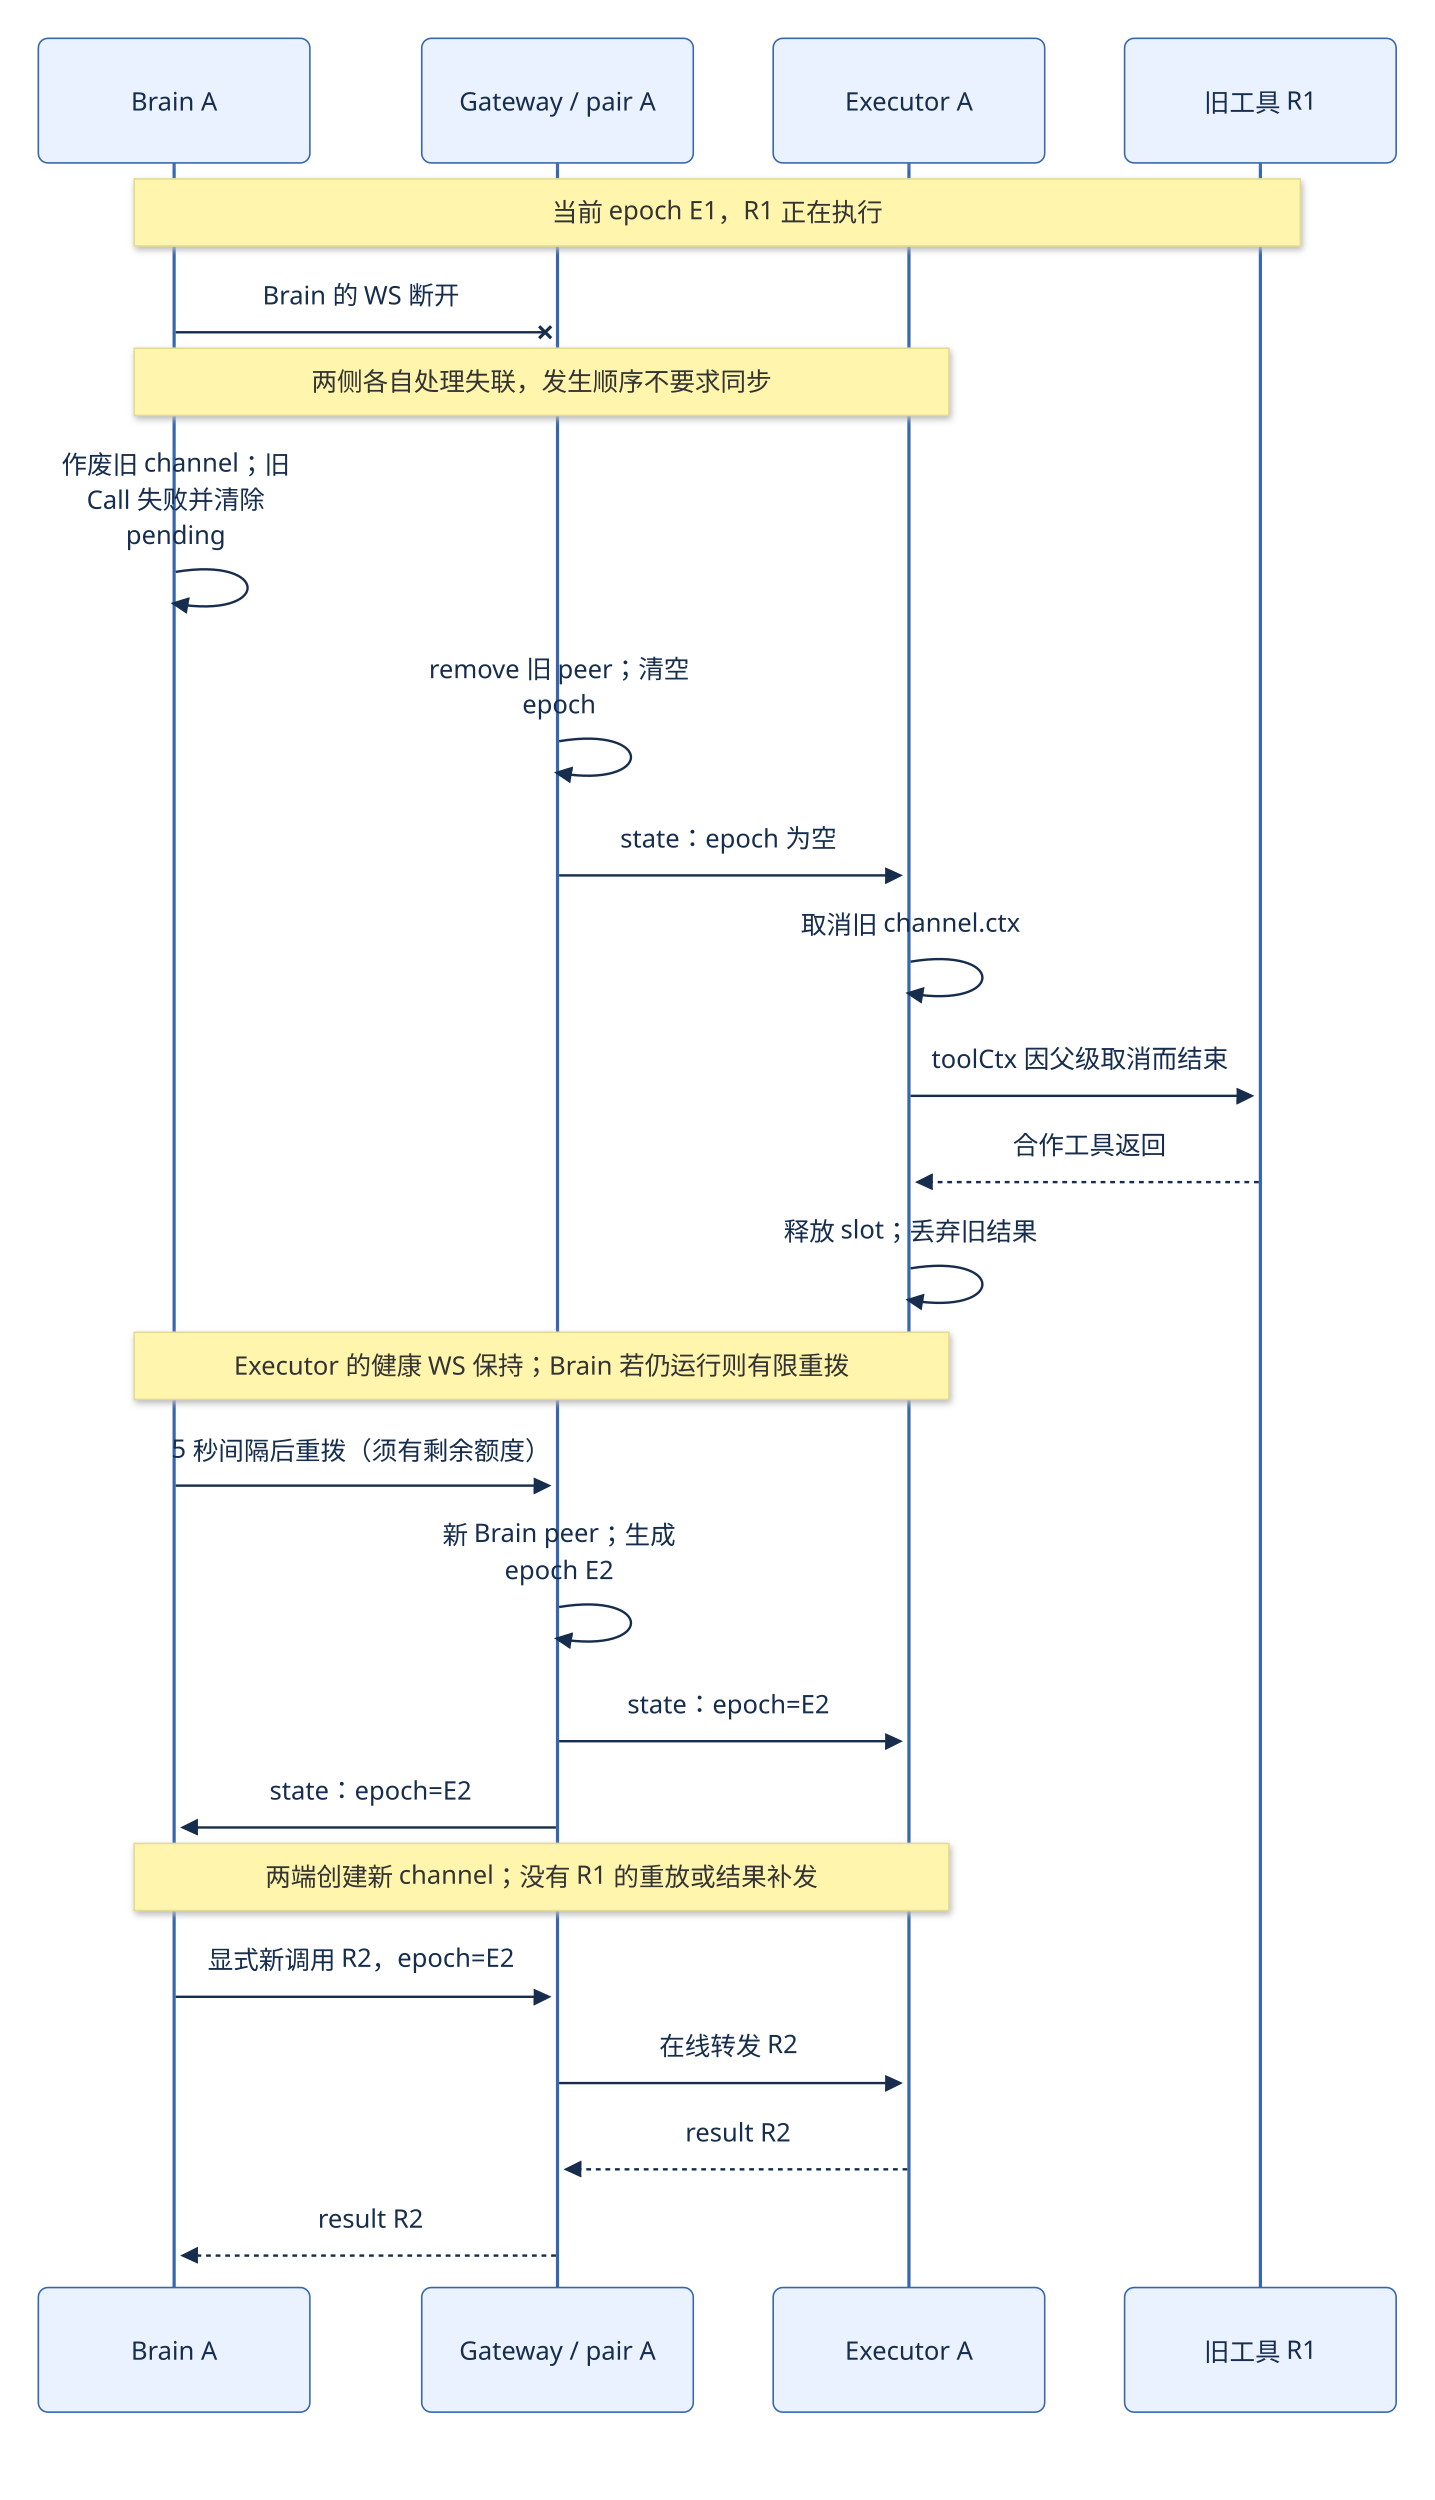
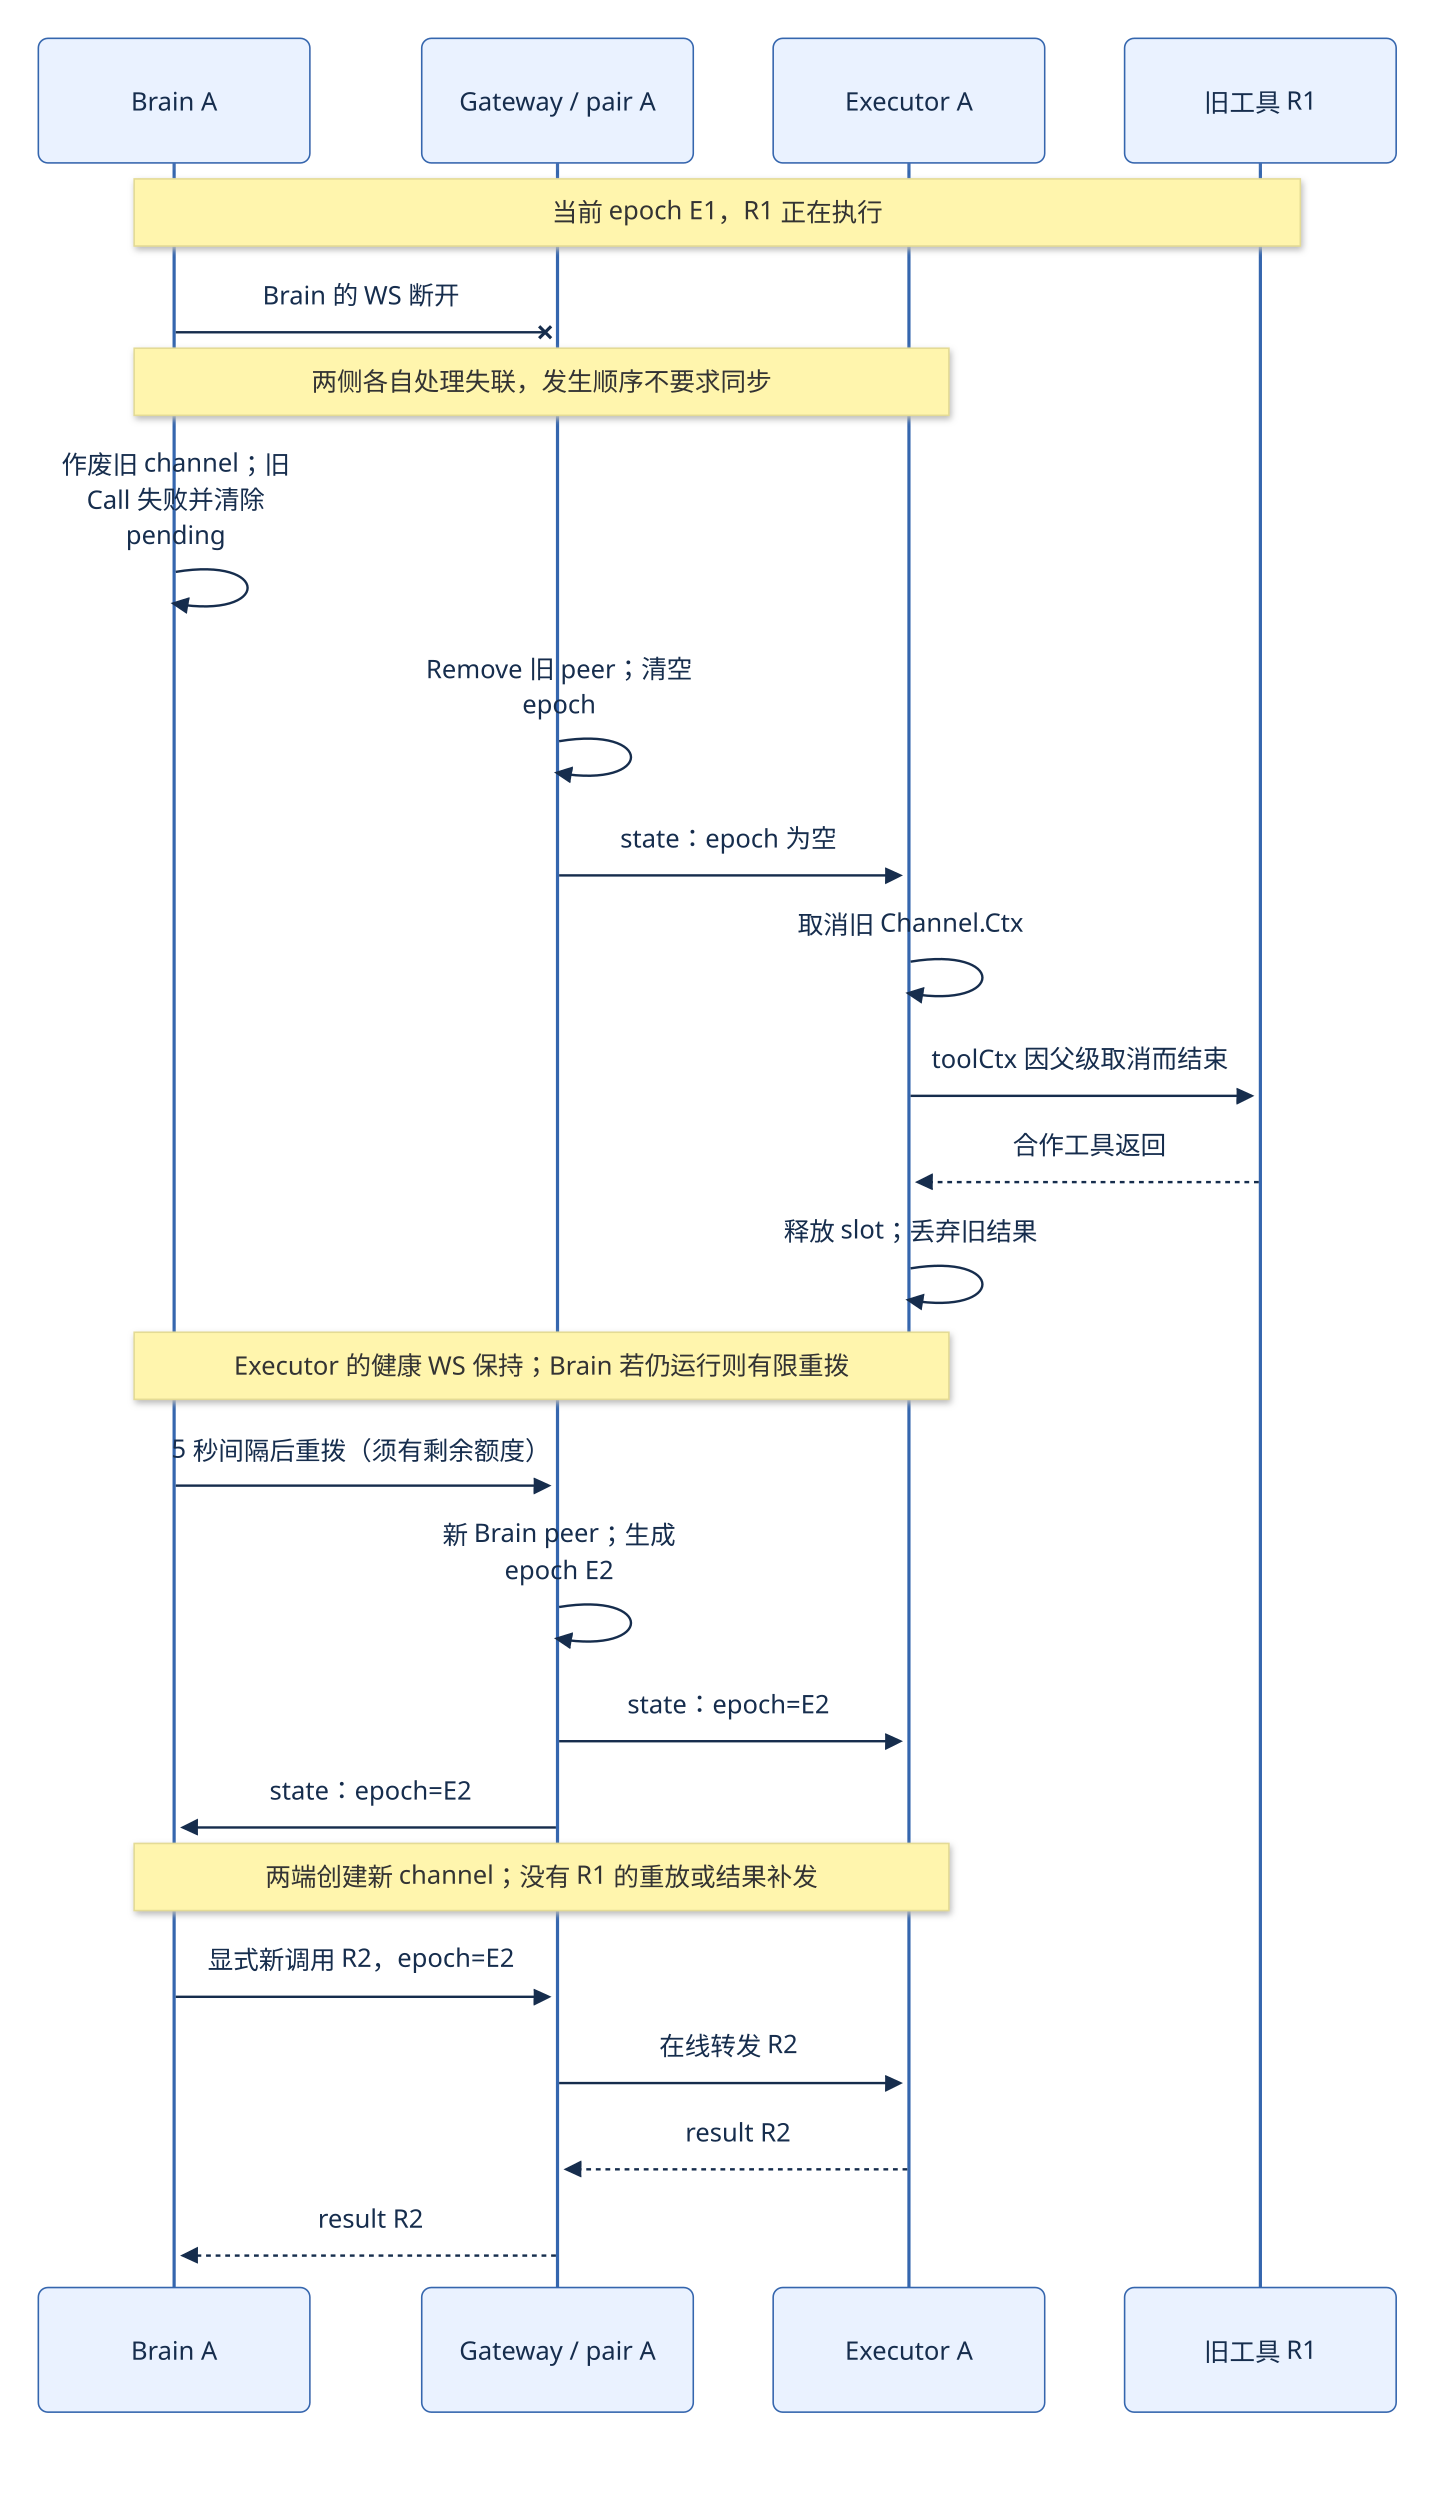
<svg xmlns="http://www.w3.org/2000/svg" id="my-svg" width="100%" style="max-width: 898px; background-color: white;" viewBox="-24 -24 898 1565" role="graphics-document document" aria-roledescription="sequence">
  <g>
    <rect x="680" y="1408" fill="#eaeaea" stroke="#666" width="170" height="78" name="T" rx="6" ry="6" class="actor actor-bottom" data-look="neo" filter="url(#my-svg-drop-shadow)" />
    <text x="765" y="1447" dominant-baseline="central" alignment-baseline="central" class="actor actor-box" style="text-anchor: middle; font-size: 16px; font-weight: 400;">
      <tspan x="765" dy="0">旧工具 R1</tspan>
    </text>
  </g>
  <g>
    <rect x="460" y="1408" fill="#eaeaea" stroke="#666" width="170" height="78" name="E" rx="6" ry="6" class="actor actor-bottom" data-look="neo" filter="url(#my-svg-drop-shadow)" />
    <text x="545" y="1447" dominant-baseline="central" alignment-baseline="central" class="actor actor-box" style="text-anchor: middle; font-size: 16px; font-weight: 400;">
      <tspan x="545" dy="0">Executor A</tspan>
    </text>
  </g>
  <g>
    <rect x="240" y="1408" fill="#eaeaea" stroke="#666" width="170" height="78" name="G" rx="6" ry="6" class="actor actor-bottom" data-look="neo" filter="url(#my-svg-drop-shadow)" />
    <text x="325" y="1447" dominant-baseline="central" alignment-baseline="central" class="actor actor-box" style="text-anchor: middle; font-size: 16px; font-weight: 400;">
      <tspan x="325" dy="0">Gateway / pair A</tspan>
    </text>
  </g>
  <g>
    <rect x="0" y="1408" fill="#eaeaea" stroke="#666" width="170" height="78" name="B" rx="6" ry="6" class="actor actor-bottom" data-look="neo" filter="url(#my-svg-drop-shadow)" />
    <text x="85" y="1447" dominant-baseline="central" alignment-baseline="central" class="actor actor-box" style="text-anchor: middle; font-size: 16px; font-weight: 400;">
      <tspan x="85" dy="0">Brain A</tspan>
    </text>
  </g>
  <g>
    <line id="actor3" x1="765" y1="78" x2="765" y2="1408" class="actor-line 200" stroke-width="0.5px" stroke="#999" name="T" data-et="life-line" data-id="T" />
    <g id="root-3" data-look="neo" data-et="participant" data-type="participant" data-id="T">
      <rect x="680" y="0" fill="#eaeaea" stroke="#666" width="170" height="78" name="T" rx="6" ry="6" class="actor actor-top" data-look="neo" filter="url(#my-svg-drop-shadow)" />
      <text x="765" y="39" dominant-baseline="central" alignment-baseline="central" class="actor actor-box" style="text-anchor: middle; font-size: 16px; font-weight: 400;">
        <tspan x="765" dy="0">旧工具 R1</tspan>
      </text>
    </g>
  </g>
  <g>
    <line id="actor2" x1="545" y1="78" x2="545" y2="1408" class="actor-line 200" stroke-width="0.5px" stroke="#999" name="E" data-et="life-line" data-id="E" />
    <g id="root-2" data-look="neo" data-et="participant" data-type="participant" data-id="E">
      <rect x="460" y="0" fill="#eaeaea" stroke="#666" width="170" height="78" name="E" rx="6" ry="6" class="actor actor-top" data-look="neo" filter="url(#my-svg-drop-shadow)" />
      <text x="545" y="39" dominant-baseline="central" alignment-baseline="central" class="actor actor-box" style="text-anchor: middle; font-size: 16px; font-weight: 400;">
        <tspan x="545" dy="0">Executor A</tspan>
      </text>
    </g>
  </g>
  <g>
    <line id="actor1" x1="325" y1="78" x2="325" y2="1408" class="actor-line 200" stroke-width="0.5px" stroke="#999" name="G" data-et="life-line" data-id="G" />
    <g id="root-1" data-look="neo" data-et="participant" data-type="participant" data-id="G">
      <rect x="240" y="0" fill="#eaeaea" stroke="#666" width="170" height="78" name="G" rx="6" ry="6" class="actor actor-top" data-look="neo" filter="url(#my-svg-drop-shadow)" />
      <text x="325" y="39" dominant-baseline="central" alignment-baseline="central" class="actor actor-box" style="text-anchor: middle; font-size: 16px; font-weight: 400;">
        <tspan x="325" dy="0">Gateway / pair A</tspan>
      </text>
    </g>
  </g>
  <g>
    <line id="actor0" x1="85" y1="78" x2="85" y2="1408" class="actor-line 200" stroke-width="0.5px" stroke="#999" name="B" data-et="life-line" data-id="B" />
    <g id="root-0" data-look="neo" data-et="participant" data-type="participant" data-id="B">
      <rect x="0" y="0" fill="#eaeaea" stroke="#666" width="170" height="78" name="B" rx="6" ry="6" class="actor actor-top" data-look="neo" filter="url(#my-svg-drop-shadow)" />
      <text x="85" y="39" dominant-baseline="central" alignment-baseline="central" class="actor actor-box" style="text-anchor: middle; font-size: 16px; font-weight: 400;">
        <tspan x="85" dy="0">Brain A</tspan>
      </text>
    </g>
  </g>
  <style>#my-svg{font-family:PingFang SC,Microsoft YaHei,sans-serif;font-size:17px;fill:#162d4d;}@keyframes edge-animation-frame{from{stroke-dashoffset:0;}}@keyframes dash{to{stroke-dashoffset:0;}}#my-svg .edge-animation-slow{stroke-dasharray:9,5!important;stroke-dashoffset:900;animation:dash 50s linear infinite;stroke-linecap:round;}#my-svg .edge-animation-fast{stroke-dasharray:9,5!important;stroke-dashoffset:900;animation:dash 20s linear infinite;stroke-linecap:round;}#my-svg .error-icon{fill:#f6f8fb;}#my-svg .error-text{fill:#090704;stroke:#090704;}#my-svg .edge-thickness-normal{stroke-width:1px;}#my-svg .edge-thickness-thick{stroke-width:3.5px;}#my-svg .edge-pattern-solid{stroke-dasharray:0;}#my-svg .edge-thickness-invisible{stroke-width:0;fill:none;}#my-svg .edge-pattern-dashed{stroke-dasharray:3;}#my-svg .edge-pattern-dotted{stroke-dasharray:2;}#my-svg .marker{fill:#596b80;stroke:#596b80;}#my-svg .marker.cross{stroke:#596b80;}#my-svg svg{font-family:PingFang SC,Microsoft YaHei,sans-serif;font-size:17px;}#my-svg p{margin:0;}#my-svg .actor{stroke:#3566ae;fill:#eaf2ff;stroke-width:1;}#my-svg rect.actor.outer-path[data-look="neo"]{filter:drop-shadow( 1px 2px 2px rgba(185,185,185,1));}#my-svg rect.note[data-look="neo"]{stroke:hsl(52.683, 60%, 73.922%);fill:#fff5ad;filter:drop-shadow( 1px 2px 2px rgba(185,185,185,1));}#my-svg text.actor&gt;tspan{fill:#162d4d;stroke:none;}#my-svg .actor-line{stroke:#3566ae;}#my-svg .innerArc{stroke-width:1.5;stroke-dasharray:none;}#my-svg .messageLine0{stroke-width:1.5;stroke-dasharray:none;stroke:#162d4d;}#my-svg .messageLine1{stroke-width:1.5;stroke-dasharray:2,2;stroke:#162d4d;}#my-svg [id$="-arrowhead"] path{fill:#162d4d;stroke:#162d4d;}#my-svg .sequenceNumber{fill:#a6947f;}#my-svg [id$="-sequencenumber"]{fill:#162d4d;}#my-svg [id$="-crosshead"] path{fill:#162d4d;stroke:#162d4d;}#my-svg .messageText{fill:#162d4d;stroke:none;}#my-svg .labelBox{stroke:#3566ae;fill:#eaf2ff;filter:drop-shadow( 1px 2px 2px rgba(185,185,185,1));}#my-svg .labelText,#my-svg .labelText&gt;tspan{fill:#162d4d;stroke:none;}#my-svg .loopText,#my-svg .loopText&gt;tspan{fill:#162d4d;stroke:none;}#my-svg .sectionTitle,#my-svg .sectionTitle&gt;tspan{fill:#162d4d;stroke:none;}#my-svg .loopLine{stroke-width:2px;stroke-dasharray:2,2;stroke:#3566ae;fill:#3566ae;}#my-svg .note{stroke:hsl(52.683, 60%, 73.922%);fill:#fff5ad;}#my-svg .noteText,#my-svg .noteText&gt;tspan{fill:#333;stroke:none;}#my-svg .activation0{fill:#fff2d9;stroke:hsl(39.474, 100%, 82.549%);}#my-svg .activation1{fill:#fff2d9;stroke:hsl(39.474, 100%, 82.549%);}#my-svg .activation2{fill:#fff2d9;stroke:hsl(39.474, 100%, 82.549%);}#my-svg .actorPopupMenu{position:absolute;}#my-svg .actorPopupMenuPanel{position:absolute;fill:#eaf2ff;box-shadow:0px 8px 16px 0px rgba(0,0,0,0.2);filter:drop-shadow(3px 5px 2px rgb(0 0 0 / 0.4));}#my-svg .actor-man circle,#my-svg line{fill:#eaf2ff;stroke-width:2px;}#my-svg g rect.rect{filter:drop-shadow( 1px 2px 2px rgba(185,185,185,1));stroke:#3566ae;}#my-svg .node .neo-node{stroke:#3566ae;}#my-svg [data-look="neo"].node rect,#my-svg [data-look="neo"].cluster rect,#my-svg [data-look="neo"].node polygon{stroke:url(#my-svg-gradient);filter:drop-shadow( 1px 2px 2px rgba(185,185,185,1));}#my-svg [data-look="neo"].swimlane.cluster rect{filter:none;}#my-svg [data-look="neo"].node path{stroke:url(#my-svg-gradient);stroke-width:1px;}#my-svg [data-look="neo"].node .outer-path{filter:drop-shadow( 1px 2px 2px rgba(185,185,185,1));}#my-svg [data-look="neo"].node .neo-line path{stroke:#3566ae;filter:none;}#my-svg [data-look="neo"].node circle{stroke:url(#my-svg-gradient);filter:drop-shadow( 1px 2px 2px rgba(185,185,185,1));}#my-svg [data-look="neo"].node circle .state-start{fill:#000000;}#my-svg [data-look="neo"].icon-shape .icon{fill:url(#my-svg-gradient);filter:drop-shadow( 1px 2px 2px rgba(185,185,185,1));}#my-svg [data-look="neo"].icon-shape .icon-neo path{stroke:url(#my-svg-gradient);filter:drop-shadow( 1px 2px 2px rgba(185,185,185,1));}#my-svg :root{--mermaid-font-family:"trebuchet ms",verdana,arial,sans-serif;}</style>
  <g />
  <defs>
    <symbol id="my-svg-computer" width="24" height="24">
      <path transform="scale(.5)" d="M2 2v13h20v-13h-20zm18 11h-16v-9h16v9zm-10.228 6l.466-1h3.524l.467 1h-4.457zm14.228 3h-24l2-6h2.104l-1.33 4h18.45l-1.297-4h2.073l2 6zm-5-10h-14v-7h14v7z" />
    </symbol>
  </defs>
  <defs>
    <symbol id="my-svg-database" fill-rule="evenodd" clip-rule="evenodd">
      <path transform="scale(.5)" d="M12.258.001l.256.004.255.005.253.008.251.01.249.012.247.015.246.016.242.019.241.02.239.023.236.024.233.027.231.028.229.031.225.032.223.034.22.036.217.038.214.04.211.041.208.043.205.045.201.046.198.048.194.05.191.051.187.053.183.054.18.056.175.057.172.059.168.06.163.061.16.063.155.064.15.066.074.033.073.033.071.034.07.034.069.035.068.035.067.035.066.035.064.036.064.036.062.036.06.036.06.037.058.037.058.037.055.038.055.038.053.038.052.038.051.039.05.039.048.039.047.039.045.04.044.04.043.04.041.04.04.041.039.041.037.041.036.041.034.041.033.042.032.042.03.042.029.042.027.042.026.043.024.043.023.043.021.043.02.043.018.044.017.043.015.044.013.044.012.044.011.045.009.044.007.045.006.045.004.045.002.045.001.045v17l-.001.045-.002.045-.004.045-.006.045-.007.045-.009.044-.011.045-.012.044-.013.044-.015.044-.017.043-.018.044-.02.043-.021.043-.023.043-.024.043-.026.043-.027.042-.029.042-.03.042-.032.042-.033.042-.034.041-.036.041-.037.041-.039.041-.04.041-.041.04-.043.04-.044.04-.045.04-.047.039-.048.039-.05.039-.051.039-.052.038-.053.038-.055.038-.055.038-.058.037-.058.037-.06.037-.06.036-.062.036-.064.036-.064.036-.066.035-.067.035-.068.035-.069.035-.07.034-.071.034-.073.033-.074.033-.15.066-.155.064-.16.063-.163.061-.168.06-.172.059-.175.057-.18.056-.183.054-.187.053-.191.051-.194.05-.198.048-.201.046-.205.045-.208.043-.211.041-.214.04-.217.038-.22.036-.223.034-.225.032-.229.031-.231.028-.233.027-.236.024-.239.023-.241.02-.242.019-.246.016-.247.015-.249.012-.251.01-.253.008-.255.005-.256.004-.258.001-.258-.001-.256-.004-.255-.005-.253-.008-.251-.01-.249-.012-.247-.015-.245-.016-.243-.019-.241-.02-.238-.023-.236-.024-.234-.027-.231-.028-.228-.031-.226-.032-.223-.034-.22-.036-.217-.038-.214-.04-.211-.041-.208-.043-.204-.045-.201-.046-.198-.048-.195-.05-.19-.051-.187-.053-.184-.054-.179-.056-.176-.057-.172-.059-.167-.06-.164-.061-.159-.063-.155-.064-.151-.066-.074-.033-.072-.033-.072-.034-.07-.034-.069-.035-.068-.035-.067-.035-.066-.035-.064-.036-.063-.036-.062-.036-.061-.036-.06-.037-.058-.037-.057-.037-.056-.038-.055-.038-.053-.038-.052-.038-.051-.039-.049-.039-.049-.039-.046-.039-.046-.04-.044-.04-.043-.04-.041-.04-.04-.041-.039-.041-.037-.041-.036-.041-.034-.041-.033-.042-.032-.042-.03-.042-.029-.042-.027-.042-.026-.043-.024-.043-.023-.043-.021-.043-.02-.043-.018-.044-.017-.043-.015-.044-.013-.044-.012-.044-.011-.045-.009-.044-.007-.045-.006-.045-.004-.045-.002-.045-.001-.045v-17l.001-.045.002-.045.004-.045.006-.045.007-.045.009-.044.011-.045.012-.044.013-.044.015-.044.017-.043.018-.044.02-.043.021-.043.023-.043.024-.043.026-.043.027-.042.029-.042.03-.042.032-.042.033-.042.034-.041.036-.041.037-.041.039-.041.04-.041.041-.04.043-.04.044-.04.046-.04.046-.039.049-.039.049-.039.051-.039.052-.038.053-.038.055-.038.056-.038.057-.037.058-.037.06-.037.061-.036.062-.036.063-.036.064-.036.066-.035.067-.035.068-.035.069-.035.07-.034.072-.034.072-.033.074-.033.151-.066.155-.064.159-.063.164-.061.167-.06.172-.059.176-.057.179-.056.184-.054.187-.053.19-.051.195-.05.198-.048.201-.046.204-.045.208-.043.211-.041.214-.04.217-.038.22-.036.223-.034.226-.032.228-.031.231-.028.234-.027.236-.024.238-.023.241-.02.243-.019.245-.016.247-.015.249-.012.251-.01.253-.008.255-.005.256-.004.258-.001.258.001zm-9.258 20.499v.01l.001.021.003.021.004.022.005.021.006.022.007.022.009.023.01.022.011.023.012.023.013.023.015.023.016.024.017.023.018.024.019.024.021.024.022.025.023.024.024.025.052.049.056.05.061.051.066.051.07.051.075.051.079.052.084.052.088.052.092.052.097.052.102.051.105.052.11.052.114.051.119.051.123.051.127.05.131.05.135.05.139.048.144.049.147.047.152.047.155.047.16.045.163.045.167.043.171.043.176.041.178.041.183.039.187.039.19.037.194.035.197.035.202.033.204.031.209.03.212.029.216.027.219.025.222.024.226.021.23.02.233.018.236.016.24.015.243.012.246.01.249.008.253.005.256.004.259.001.26-.001.257-.004.254-.005.25-.008.247-.011.244-.012.241-.014.237-.016.233-.018.231-.021.226-.021.224-.024.22-.026.216-.027.212-.028.21-.031.205-.031.202-.034.198-.034.194-.036.191-.037.187-.039.183-.04.179-.04.175-.042.172-.043.168-.044.163-.045.16-.046.155-.046.152-.047.148-.048.143-.049.139-.049.136-.05.131-.05.126-.05.123-.051.118-.052.114-.051.11-.052.106-.052.101-.052.096-.052.092-.052.088-.053.083-.051.079-.052.074-.052.07-.051.065-.051.06-.051.056-.05.051-.05.023-.024.023-.025.021-.024.02-.024.019-.024.018-.024.017-.024.015-.023.014-.024.013-.023.012-.023.01-.023.01-.022.008-.022.006-.022.006-.022.004-.022.004-.021.001-.021.001-.021v-4.127l-.077.055-.08.053-.083.054-.085.053-.087.052-.09.052-.093.051-.095.05-.097.05-.1.049-.102.049-.105.048-.106.047-.109.047-.111.046-.114.045-.115.045-.118.044-.12.043-.122.042-.124.042-.126.041-.128.04-.13.04-.132.038-.134.038-.135.037-.138.037-.139.035-.142.035-.143.034-.144.033-.147.032-.148.031-.15.03-.151.03-.153.029-.154.027-.156.027-.158.026-.159.025-.161.024-.162.023-.163.022-.165.021-.166.02-.167.019-.169.018-.169.017-.171.016-.173.015-.173.014-.175.013-.175.012-.177.011-.178.01-.179.008-.179.008-.181.006-.182.005-.182.004-.184.003-.184.002h-.37l-.184-.002-.184-.003-.182-.004-.182-.005-.181-.006-.179-.008-.179-.008-.178-.01-.176-.011-.176-.012-.175-.013-.173-.014-.172-.015-.171-.016-.17-.017-.169-.018-.167-.019-.166-.02-.165-.021-.163-.022-.162-.023-.161-.024-.159-.025-.157-.026-.156-.027-.155-.027-.153-.029-.151-.03-.15-.03-.148-.031-.146-.032-.145-.033-.143-.034-.141-.035-.14-.035-.137-.037-.136-.037-.134-.038-.132-.038-.13-.04-.128-.04-.126-.041-.124-.042-.122-.042-.12-.044-.117-.043-.116-.045-.113-.045-.112-.046-.109-.047-.106-.047-.105-.048-.102-.049-.1-.049-.097-.05-.095-.05-.093-.052-.09-.051-.087-.052-.085-.053-.083-.054-.08-.054-.077-.054v4.127zm0-5.654v.011l.001.021.003.021.004.021.005.022.006.022.007.022.009.022.01.022.011.023.012.023.013.023.015.024.016.023.017.024.018.024.019.024.021.024.022.024.023.025.024.024.052.05.056.05.061.05.066.051.07.051.075.052.079.051.084.052.088.052.092.052.097.052.102.052.105.052.11.051.114.051.119.052.123.05.127.051.131.05.135.049.139.049.144.048.147.048.152.047.155.046.16.045.163.045.167.044.171.042.176.042.178.04.183.04.187.038.19.037.194.036.197.034.202.033.204.032.209.03.212.028.216.027.219.025.222.024.226.022.23.02.233.018.236.016.24.014.243.012.246.01.249.008.253.006.256.003.259.001.26-.001.257-.003.254-.006.25-.008.247-.01.244-.012.241-.015.237-.016.233-.018.231-.02.226-.022.224-.024.22-.025.216-.027.212-.029.21-.03.205-.032.202-.033.198-.035.194-.036.191-.037.187-.039.183-.039.179-.041.175-.042.172-.043.168-.044.163-.045.16-.045.155-.047.152-.047.148-.048.143-.048.139-.05.136-.049.131-.05.126-.051.123-.051.118-.051.114-.052.11-.052.106-.052.101-.052.096-.052.092-.052.088-.052.083-.052.079-.052.074-.051.07-.052.065-.051.06-.05.056-.051.051-.049.023-.025.023-.024.021-.025.02-.024.019-.024.018-.024.017-.024.015-.023.014-.023.013-.024.012-.022.01-.023.01-.023.008-.022.006-.022.006-.022.004-.021.004-.022.001-.021.001-.021v-4.139l-.077.054-.08.054-.083.054-.085.052-.087.053-.09.051-.093.051-.095.051-.097.05-.1.049-.102.049-.105.048-.106.047-.109.047-.111.046-.114.045-.115.044-.118.044-.12.044-.122.042-.124.042-.126.041-.128.04-.13.039-.132.039-.134.038-.135.037-.138.036-.139.036-.142.035-.143.033-.144.033-.147.033-.148.031-.15.03-.151.03-.153.028-.154.028-.156.027-.158.026-.159.025-.161.024-.162.023-.163.022-.165.021-.166.02-.167.019-.169.018-.169.017-.171.016-.173.015-.173.014-.175.013-.175.012-.177.011-.178.009-.179.009-.179.007-.181.007-.182.005-.182.004-.184.003-.184.002h-.37l-.184-.002-.184-.003-.182-.004-.182-.005-.181-.007-.179-.007-.179-.009-.178-.009-.176-.011-.176-.012-.175-.013-.173-.014-.172-.015-.171-.016-.17-.017-.169-.018-.167-.019-.166-.02-.165-.021-.163-.022-.162-.023-.161-.024-.159-.025-.157-.026-.156-.027-.155-.028-.153-.028-.151-.03-.15-.03-.148-.031-.146-.033-.145-.033-.143-.033-.141-.035-.14-.036-.137-.036-.136-.037-.134-.038-.132-.039-.13-.039-.128-.04-.126-.041-.124-.042-.122-.043-.12-.043-.117-.044-.116-.044-.113-.046-.112-.046-.109-.046-.106-.047-.105-.048-.102-.049-.1-.049-.097-.05-.095-.051-.093-.051-.09-.051-.087-.053-.085-.052-.083-.054-.08-.054-.077-.054v4.139zm0-5.666v.011l.001.02.003.022.004.021.005.022.006.021.007.022.009.023.01.022.011.023.012.023.013.023.015.023.016.024.017.024.018.023.019.024.021.025.022.024.023.024.024.025.052.05.056.05.061.05.066.051.07.051.075.052.079.051.084.052.088.052.092.052.097.052.102.052.105.051.11.052.114.051.119.051.123.051.127.05.131.05.135.05.139.049.144.048.147.048.152.047.155.046.16.045.163.045.167.043.171.043.176.042.178.04.183.04.187.038.19.037.194.036.197.034.202.033.204.032.209.03.212.028.216.027.219.025.222.024.226.021.23.02.233.018.236.017.24.014.243.012.246.01.249.008.253.006.256.003.259.001.26-.001.257-.003.254-.006.25-.008.247-.01.244-.013.241-.014.237-.016.233-.018.231-.02.226-.022.224-.024.22-.025.216-.027.212-.029.21-.03.205-.032.202-.033.198-.035.194-.036.191-.037.187-.039.183-.039.179-.041.175-.042.172-.043.168-.044.163-.045.16-.045.155-.047.152-.047.148-.048.143-.049.139-.049.136-.049.131-.051.126-.05.123-.051.118-.052.114-.051.11-.052.106-.052.101-.052.096-.052.092-.052.088-.052.083-.052.079-.052.074-.052.07-.051.065-.051.06-.051.056-.05.051-.049.023-.025.023-.025.021-.024.02-.024.019-.024.018-.024.017-.024.015-.023.014-.024.013-.023.012-.023.01-.022.01-.023.008-.022.006-.022.006-.022.004-.022.004-.021.001-.021.001-.021v-4.153l-.077.054-.08.054-.083.053-.085.053-.087.053-.09.051-.093.051-.095.051-.097.05-.1.049-.102.048-.105.048-.106.048-.109.046-.111.046-.114.046-.115.044-.118.044-.12.043-.122.043-.124.042-.126.041-.128.04-.13.039-.132.039-.134.038-.135.037-.138.036-.139.036-.142.034-.143.034-.144.033-.147.032-.148.032-.15.03-.151.03-.153.028-.154.028-.156.027-.158.026-.159.024-.161.024-.162.023-.163.023-.165.021-.166.02-.167.019-.169.018-.169.017-.171.016-.173.015-.173.014-.175.013-.175.012-.177.01-.178.01-.179.009-.179.007-.181.006-.182.006-.182.004-.184.003-.184.001-.185.001-.185-.001-.184-.001-.184-.003-.182-.004-.182-.006-.181-.006-.179-.007-.179-.009-.178-.01-.176-.01-.176-.012-.175-.013-.173-.014-.172-.015-.171-.016-.17-.017-.169-.018-.167-.019-.166-.02-.165-.021-.163-.023-.162-.023-.161-.024-.159-.024-.157-.026-.156-.027-.155-.028-.153-.028-.151-.03-.15-.03-.148-.032-.146-.032-.145-.033-.143-.034-.141-.034-.14-.036-.137-.036-.136-.037-.134-.038-.132-.039-.13-.039-.128-.041-.126-.041-.124-.041-.122-.043-.12-.043-.117-.044-.116-.044-.113-.046-.112-.046-.109-.046-.106-.048-.105-.048-.102-.048-.1-.05-.097-.049-.095-.051-.093-.051-.09-.052-.087-.052-.085-.053-.083-.053-.08-.054-.077-.054v4.153zm8.74-8.179l-.257.004-.254.005-.25.008-.247.011-.244.012-.241.014-.237.016-.233.018-.231.021-.226.022-.224.023-.22.026-.216.027-.212.028-.21.031-.205.032-.202.033-.198.034-.194.036-.191.038-.187.038-.183.04-.179.041-.175.042-.172.043-.168.043-.163.045-.16.046-.155.046-.152.048-.148.048-.143.048-.139.049-.136.05-.131.05-.126.051-.123.051-.118.051-.114.052-.11.052-.106.052-.101.052-.096.052-.092.052-.088.052-.083.052-.079.052-.074.051-.07.052-.065.051-.06.05-.056.05-.051.05-.023.025-.023.024-.021.024-.02.025-.019.024-.018.024-.017.023-.015.024-.014.023-.013.023-.012.023-.01.023-.01.022-.008.022-.006.023-.006.021-.004.022-.004.021-.001.021-.001.021.001.021.001.021.004.021.004.022.006.021.006.023.008.022.01.022.01.023.012.023.013.023.014.023.015.024.017.023.018.024.019.024.02.025.021.024.023.024.023.025.051.05.056.05.06.05.065.051.07.052.074.051.079.052.083.052.088.052.092.052.096.052.101.052.106.052.11.052.114.052.118.051.123.051.126.051.131.05.136.05.139.049.143.048.148.048.152.048.155.046.16.046.163.045.168.043.172.043.175.042.179.041.183.04.187.038.191.038.194.036.198.034.202.033.205.032.21.031.212.028.216.027.22.026.224.023.226.022.231.021.233.018.237.016.241.014.244.012.247.011.25.008.254.005.257.004.26.001.26-.001.257-.004.254-.005.25-.008.247-.011.244-.012.241-.014.237-.016.233-.018.231-.021.226-.022.224-.023.22-.026.216-.027.212-.028.21-.031.205-.032.202-.033.198-.034.194-.036.191-.038.187-.038.183-.04.179-.041.175-.042.172-.043.168-.043.163-.045.16-.046.155-.046.152-.048.148-.048.143-.048.139-.049.136-.05.131-.05.126-.051.123-.051.118-.051.114-.052.11-.052.106-.052.101-.052.096-.052.092-.052.088-.052.083-.052.079-.052.074-.051.07-.052.065-.051.06-.05.056-.05.051-.05.023-.025.023-.024.021-.024.02-.025.019-.024.018-.024.017-.023.015-.024.014-.023.013-.023.012-.023.01-.023.01-.022.008-.022.006-.023.006-.021.004-.022.004-.021.001-.021.001-.021-.001-.021-.001-.021-.004-.021-.004-.022-.006-.021-.006-.023-.008-.022-.01-.022-.01-.023-.012-.023-.013-.023-.014-.023-.015-.024-.017-.023-.018-.024-.019-.024-.02-.025-.021-.024-.023-.024-.023-.025-.051-.05-.056-.05-.06-.05-.065-.051-.07-.052-.074-.051-.079-.052-.083-.052-.088-.052-.092-.052-.096-.052-.101-.052-.106-.052-.11-.052-.114-.052-.118-.051-.123-.051-.126-.051-.131-.05-.136-.05-.139-.049-.143-.048-.148-.048-.152-.048-.155-.046-.16-.046-.163-.045-.168-.043-.172-.043-.175-.042-.179-.041-.183-.04-.187-.038-.191-.038-.194-.036-.198-.034-.202-.033-.205-.032-.21-.031-.212-.028-.216-.027-.22-.026-.224-.023-.226-.022-.231-.021-.233-.018-.237-.016-.241-.014-.244-.012-.247-.011-.25-.008-.254-.005-.257-.004-.26-.001-.26.001z" />
    </symbol>
  </defs>
  <defs>
    <symbol id="my-svg-clock" width="24" height="24">
      <path transform="scale(.5)" d="M12 2c5.514 0 10 4.486 10 10s-4.486 10-10 10-10-4.486-10-10 4.486-10 10-10zm0-2c-6.627 0-12 5.373-12 12s5.373 12 12 12 12-5.373 12-12-5.373-12-12-12zm5.848 12.459c.202.038.202.333.001.372-1.907.361-6.045 1.111-6.547 1.111-.719 0-1.301-.582-1.301-1.301 0-.512.77-5.447 1.125-7.445.034-.192.312-.181.343.014l.985 6.238 5.394 1.011z" />
    </symbol>
  </defs>
  <defs>
    <marker id="my-svg-arrowhead" refX="7.9" refY="5" markerUnits="userSpaceOnUse" markerWidth="12" markerHeight="12" orient="auto-start-reverse">
      <path d="M -1 0 L 10 5 L 0 10 z" />
    </marker>
  </defs>
  <defs>
    <marker id="my-svg-crosshead" markerWidth="15" markerHeight="8" orient="auto" refX="4" refY="4.5">
      <path fill="none" stroke="#000000" stroke-width="1pt" d="M 1,2 L 6,7 M 6,2 L 1,7" style="stroke-dasharray: 0, 0;" />
    </marker>
  </defs>
  <defs>
    <marker id="my-svg-filled-head" refX="15.5" refY="7" markerWidth="20" markerHeight="28" orient="auto">
      <path d="M 18,7 L9,13 L14,7 L9,1 Z" />
    </marker>
  </defs>
  <defs>
    <marker id="my-svg-sequencenumber" refX="15" refY="15" markerWidth="60" markerHeight="40" orient="auto">
      <circle cx="15" cy="15" r="6" />
    </marker>
  </defs>
  <defs>
    <marker id="my-svg-solidTopArrowHead" refX="7.9" refY="7.25" markerUnits="userSpaceOnUse" markerWidth="12" markerHeight="12" orient="auto-start-reverse">
      <path d="M 0 0 L 10 8 L 0 8 z" />
    </marker>
  </defs>
  <defs>
    <marker id="my-svg-solidBottomArrowHead" refX="7.9" refY="0.75" markerUnits="userSpaceOnUse" markerWidth="12" markerHeight="12" orient="auto-start-reverse">
      <path d="M 0 0 L 10 0 L 0 8 z" />
    </marker>
  </defs>
  <defs>
    <marker id="my-svg-stickTopArrowHead" refX="7.5" refY="7" markerUnits="userSpaceOnUse" markerWidth="12" markerHeight="12" orient="auto-start-reverse">
      <path d="M 0 0 L 7 7" stroke="black" stroke-width="1.5" fill="none" />
    </marker>
  </defs>
  <defs>
    <marker id="my-svg-stickBottomArrowHead" refX="7.5" refY="0" markerUnits="userSpaceOnUse" markerWidth="12" markerHeight="12" orient="auto-start-reverse">
      <path d="M 0 7 L 7 0" stroke="black" stroke-width="1.5" fill="none" />
    </marker>
  </defs>
  <defs>
    <filter id="my-svg-drop-shadow" height="130%" width="130%">
      <feDropShadow dx="4" dy="4" stdDeviation="0" flood-opacity="0.06" flood-color="#FFFFFF" />
    </filter>
  </defs>
  <g data-et="note" data-id="i0">
    <rect x="60" y="88" fill="#EDF2AE" stroke="#666" width="730" height="42" class="note" data-look="neo" />
    <text x="425" y="93" text-anchor="middle" dominant-baseline="middle" alignment-baseline="middle" class="noteText" dy="1em" style="font-size: 16px; font-weight: 400;">
      <tspan x="425">当前 epoch E1，R1 正在执行</tspan>
    </text>
  </g>
  <g data-et="note" data-id="i2">
    <rect x="60" y="194" fill="#EDF2AE" stroke="#666" width="510" height="42" class="note" data-look="neo" />
    <text x="315" y="199" text-anchor="middle" dominant-baseline="middle" alignment-baseline="middle" class="noteText" dy="1em" style="font-size: 16px; font-weight: 400;">
      <tspan x="315">两侧各自处理失联，发生顺序不要求同步</tspan>
    </text>
  </g>
  <g data-et="note" data-id="i10">
    <rect x="60" y="810" fill="#EDF2AE" stroke="#666" width="510" height="42" class="note" data-look="neo" />
    <text x="315" y="815" text-anchor="middle" dominant-baseline="middle" alignment-baseline="middle" class="noteText" dy="1em" style="font-size: 16px; font-weight: 400;">
      <tspan x="315">Executor 的健康 WS 保持；Brain 若仍运行则有限重拨</tspan>
    </text>
  </g>
  <g data-et="note" data-id="i15">
    <rect x="60" y="1130" fill="#EDF2AE" stroke="#666" width="510" height="42" class="note" data-look="neo" />
    <text x="315" y="1135" text-anchor="middle" dominant-baseline="middle" alignment-baseline="middle" class="noteText" dy="1em" style="font-size: 16px; font-weight: 400;">
      <tspan x="315">两端创建新 channel；没有 R1 的重放或结果补发</tspan>
    </text>
  </g>
  <text x="202" y="145" text-anchor="middle" dominant-baseline="middle" alignment-baseline="middle" class="messageText" dy="1em" style="font-size: 16px; font-weight: 400;">Brain 的 WS 断开</text>
  <line x1="86" y1="184" x2="318" y2="184" class="messageLine0" data-et="message" data-id="i1" data-from="B" data-to="G" stroke-width="2" stroke="none" marker-end="url(#my-svg-crosshead)" style="fill: none;" />
  <text x="86" y="251" text-anchor="middle" dominant-baseline="middle" alignment-baseline="middle" class="messageText" dy="1em" style="font-size: 16px; font-weight: 400;">作废旧 channel；旧</text>
  <text x="86" y="273" text-anchor="middle" dominant-baseline="middle" alignment-baseline="middle" class="messageText" dy="1em" style="font-size: 16px; font-weight: 400;">Call 失败并清除</text>
  <text x="86" y="295" text-anchor="middle" dominant-baseline="middle" alignment-baseline="middle" class="messageText" dy="1em" style="font-size: 16px; font-weight: 400;">pending</text>
  <path d="M 86,334 C 146,324 146,364 86,354" class="messageLine0" data-et="message" data-id="i3" data-from="B" data-to="B" stroke-width="2" stroke="none" marker-end="url(#my-svg-arrowhead)" style="fill: none;" />
-   <text x="326" y="379" text-anchor="middle" dominant-baseline="middle" alignment-baseline="middle" class="messageText" dy="1em" style="font-size: 16px; font-weight: 400;">remove 旧 peer；清空</text>
+   <text x="326" y="379" text-anchor="middle" dominant-baseline="middle" alignment-baseline="middle" class="messageText" dy="1em" style="font-size: 16px; font-weight: 400;">Remove 旧 peer；清空</text>
  <text x="326" y="401" text-anchor="middle" dominant-baseline="middle" alignment-baseline="middle" class="messageText" dy="1em" style="font-size: 16px; font-weight: 400;">epoch</text>
  <path d="M 326,440 C 386,430 386,470 326,460" class="messageLine0" data-et="message" data-id="i4" data-from="G" data-to="G" stroke-width="2" stroke="none" marker-end="url(#my-svg-arrowhead)" style="fill: none;" />
  <text x="432" y="485" text-anchor="middle" dominant-baseline="middle" alignment-baseline="middle" class="messageText" dy="1em" style="font-size: 16px; font-weight: 400;">state：epoch 为空</text>
  <line x1="326" y1="524" x2="538" y2="524" class="messageLine0" data-et="message" data-id="i5" data-from="G" data-to="E" stroke-width="2" stroke="none" marker-end="url(#my-svg-arrowhead)" style="fill: none;" />
-   <text x="546" y="539" text-anchor="middle" dominant-baseline="middle" alignment-baseline="middle" class="messageText" dy="1em" style="font-size: 16px; font-weight: 400;">取消旧 channel.ctx</text>
+   <text x="546" y="539" text-anchor="middle" dominant-baseline="middle" alignment-baseline="middle" class="messageText" dy="1em" style="font-size: 16px; font-weight: 400;">取消旧 Channel.Ctx</text>
  <path d="M 546,578 C 606,568 606,608 546,598" class="messageLine0" data-et="message" data-id="i6" data-from="E" data-to="E" stroke-width="2" stroke="none" marker-end="url(#my-svg-arrowhead)" style="fill: none;" />
  <text x="652" y="623" text-anchor="middle" dominant-baseline="middle" alignment-baseline="middle" class="messageText" dy="1em" style="font-size: 16px; font-weight: 400;">toolCtx 因父级取消而结束</text>
  <line x1="546" y1="662" x2="758" y2="662" class="messageLine0" data-et="message" data-id="i7" data-from="E" data-to="T" stroke-width="2" stroke="none" marker-end="url(#my-svg-arrowhead)" style="fill: none;" />
  <text x="658" y="677" text-anchor="middle" dominant-baseline="middle" alignment-baseline="middle" class="messageText" dy="1em" style="font-size: 16px; font-weight: 400;">合作工具返回</text>
  <line x1="764" y1="716" x2="552" y2="716" class="messageLine1" data-et="message" data-id="i8" data-from="T" data-to="E" stroke-width="2" stroke="none" marker-end="url(#my-svg-arrowhead)" style="stroke-dasharray: 3, 3; fill: none;" />
  <text x="546" y="731" text-anchor="middle" dominant-baseline="middle" alignment-baseline="middle" class="messageText" dy="1em" style="font-size: 16px; font-weight: 400;">释放 slot；丢弃旧结果</text>
  <path d="M 546,770 C 606,760 606,800 546,790" class="messageLine0" data-et="message" data-id="i9" data-from="E" data-to="E" stroke-width="2" stroke="none" marker-end="url(#my-svg-arrowhead)" style="fill: none;" />
  <text x="202" y="867" text-anchor="middle" dominant-baseline="middle" alignment-baseline="middle" class="messageText" dy="1em" style="font-size: 16px; font-weight: 400;">5 秒间隔后重拨（须有剩余额度）</text>
  <line x1="86" y1="906" x2="318" y2="906" class="messageLine0" data-et="message" data-id="i11" data-from="B" data-to="G" stroke-width="2" stroke="none" marker-end="url(#my-svg-arrowhead)" style="fill: none;" />
  <text x="326" y="921" text-anchor="middle" dominant-baseline="middle" alignment-baseline="middle" class="messageText" dy="1em" style="font-size: 16px; font-weight: 400;">新 Brain peer；生成</text>
  <text x="326" y="943" text-anchor="middle" dominant-baseline="middle" alignment-baseline="middle" class="messageText" dy="1em" style="font-size: 16px; font-weight: 400;">epoch E2</text>
  <path d="M 326,982 C 386,972 386,1012 326,1002" class="messageLine0" data-et="message" data-id="i12" data-from="G" data-to="G" stroke-width="2" stroke="none" marker-end="url(#my-svg-arrowhead)" style="fill: none;" />
  <text x="432" y="1027" text-anchor="middle" dominant-baseline="middle" alignment-baseline="middle" class="messageText" dy="1em" style="font-size: 16px; font-weight: 400;">state：epoch=E2</text>
  <line x1="326" y1="1066" x2="538" y2="1066" class="messageLine0" data-et="message" data-id="i13" data-from="G" data-to="E" stroke-width="2" stroke="none" marker-end="url(#my-svg-arrowhead)" style="fill: none;" />
  <text x="208" y="1081" text-anchor="middle" dominant-baseline="middle" alignment-baseline="middle" class="messageText" dy="1em" style="font-size: 16px; font-weight: 400;">state：epoch=E2</text>
  <line x1="324" y1="1120" x2="92" y2="1120" class="messageLine0" data-et="message" data-id="i14" data-from="G" data-to="B" stroke-width="2" stroke="none" marker-end="url(#my-svg-arrowhead)" style="fill: none;" />
  <text x="202" y="1187" text-anchor="middle" dominant-baseline="middle" alignment-baseline="middle" class="messageText" dy="1em" style="font-size: 16px; font-weight: 400;">显式新调用 R2，epoch=E2</text>
  <line x1="86" y1="1226" x2="318" y2="1226" class="messageLine0" data-et="message" data-id="i16" data-from="B" data-to="G" stroke-width="2" stroke="none" marker-end="url(#my-svg-arrowhead)" style="fill: none;" />
  <text x="432" y="1241" text-anchor="middle" dominant-baseline="middle" alignment-baseline="middle" class="messageText" dy="1em" style="font-size: 16px; font-weight: 400;">在线转发 R2</text>
  <line x1="326" y1="1280" x2="538" y2="1280" class="messageLine0" data-et="message" data-id="i17" data-from="G" data-to="E" stroke-width="2" stroke="none" marker-end="url(#my-svg-arrowhead)" style="fill: none;" />
  <text x="438" y="1295" text-anchor="middle" dominant-baseline="middle" alignment-baseline="middle" class="messageText" dy="1em" style="font-size: 16px; font-weight: 400;">result R2</text>
  <line x1="544" y1="1334" x2="332" y2="1334" class="messageLine1" data-et="message" data-id="i18" data-from="E" data-to="G" stroke-width="2" stroke="none" marker-end="url(#my-svg-arrowhead)" style="stroke-dasharray: 3, 3; fill: none;" />
  <text x="208" y="1349" text-anchor="middle" dominant-baseline="middle" alignment-baseline="middle" class="messageText" dy="1em" style="font-size: 16px; font-weight: 400;">result R2</text>
  <line x1="324" y1="1388" x2="92" y2="1388" class="messageLine1" data-et="message" data-id="i19" data-from="G" data-to="B" stroke-width="2" stroke="none" marker-end="url(#my-svg-arrowhead)" style="stroke-dasharray: 3, 3; fill: none;" />
</svg>
